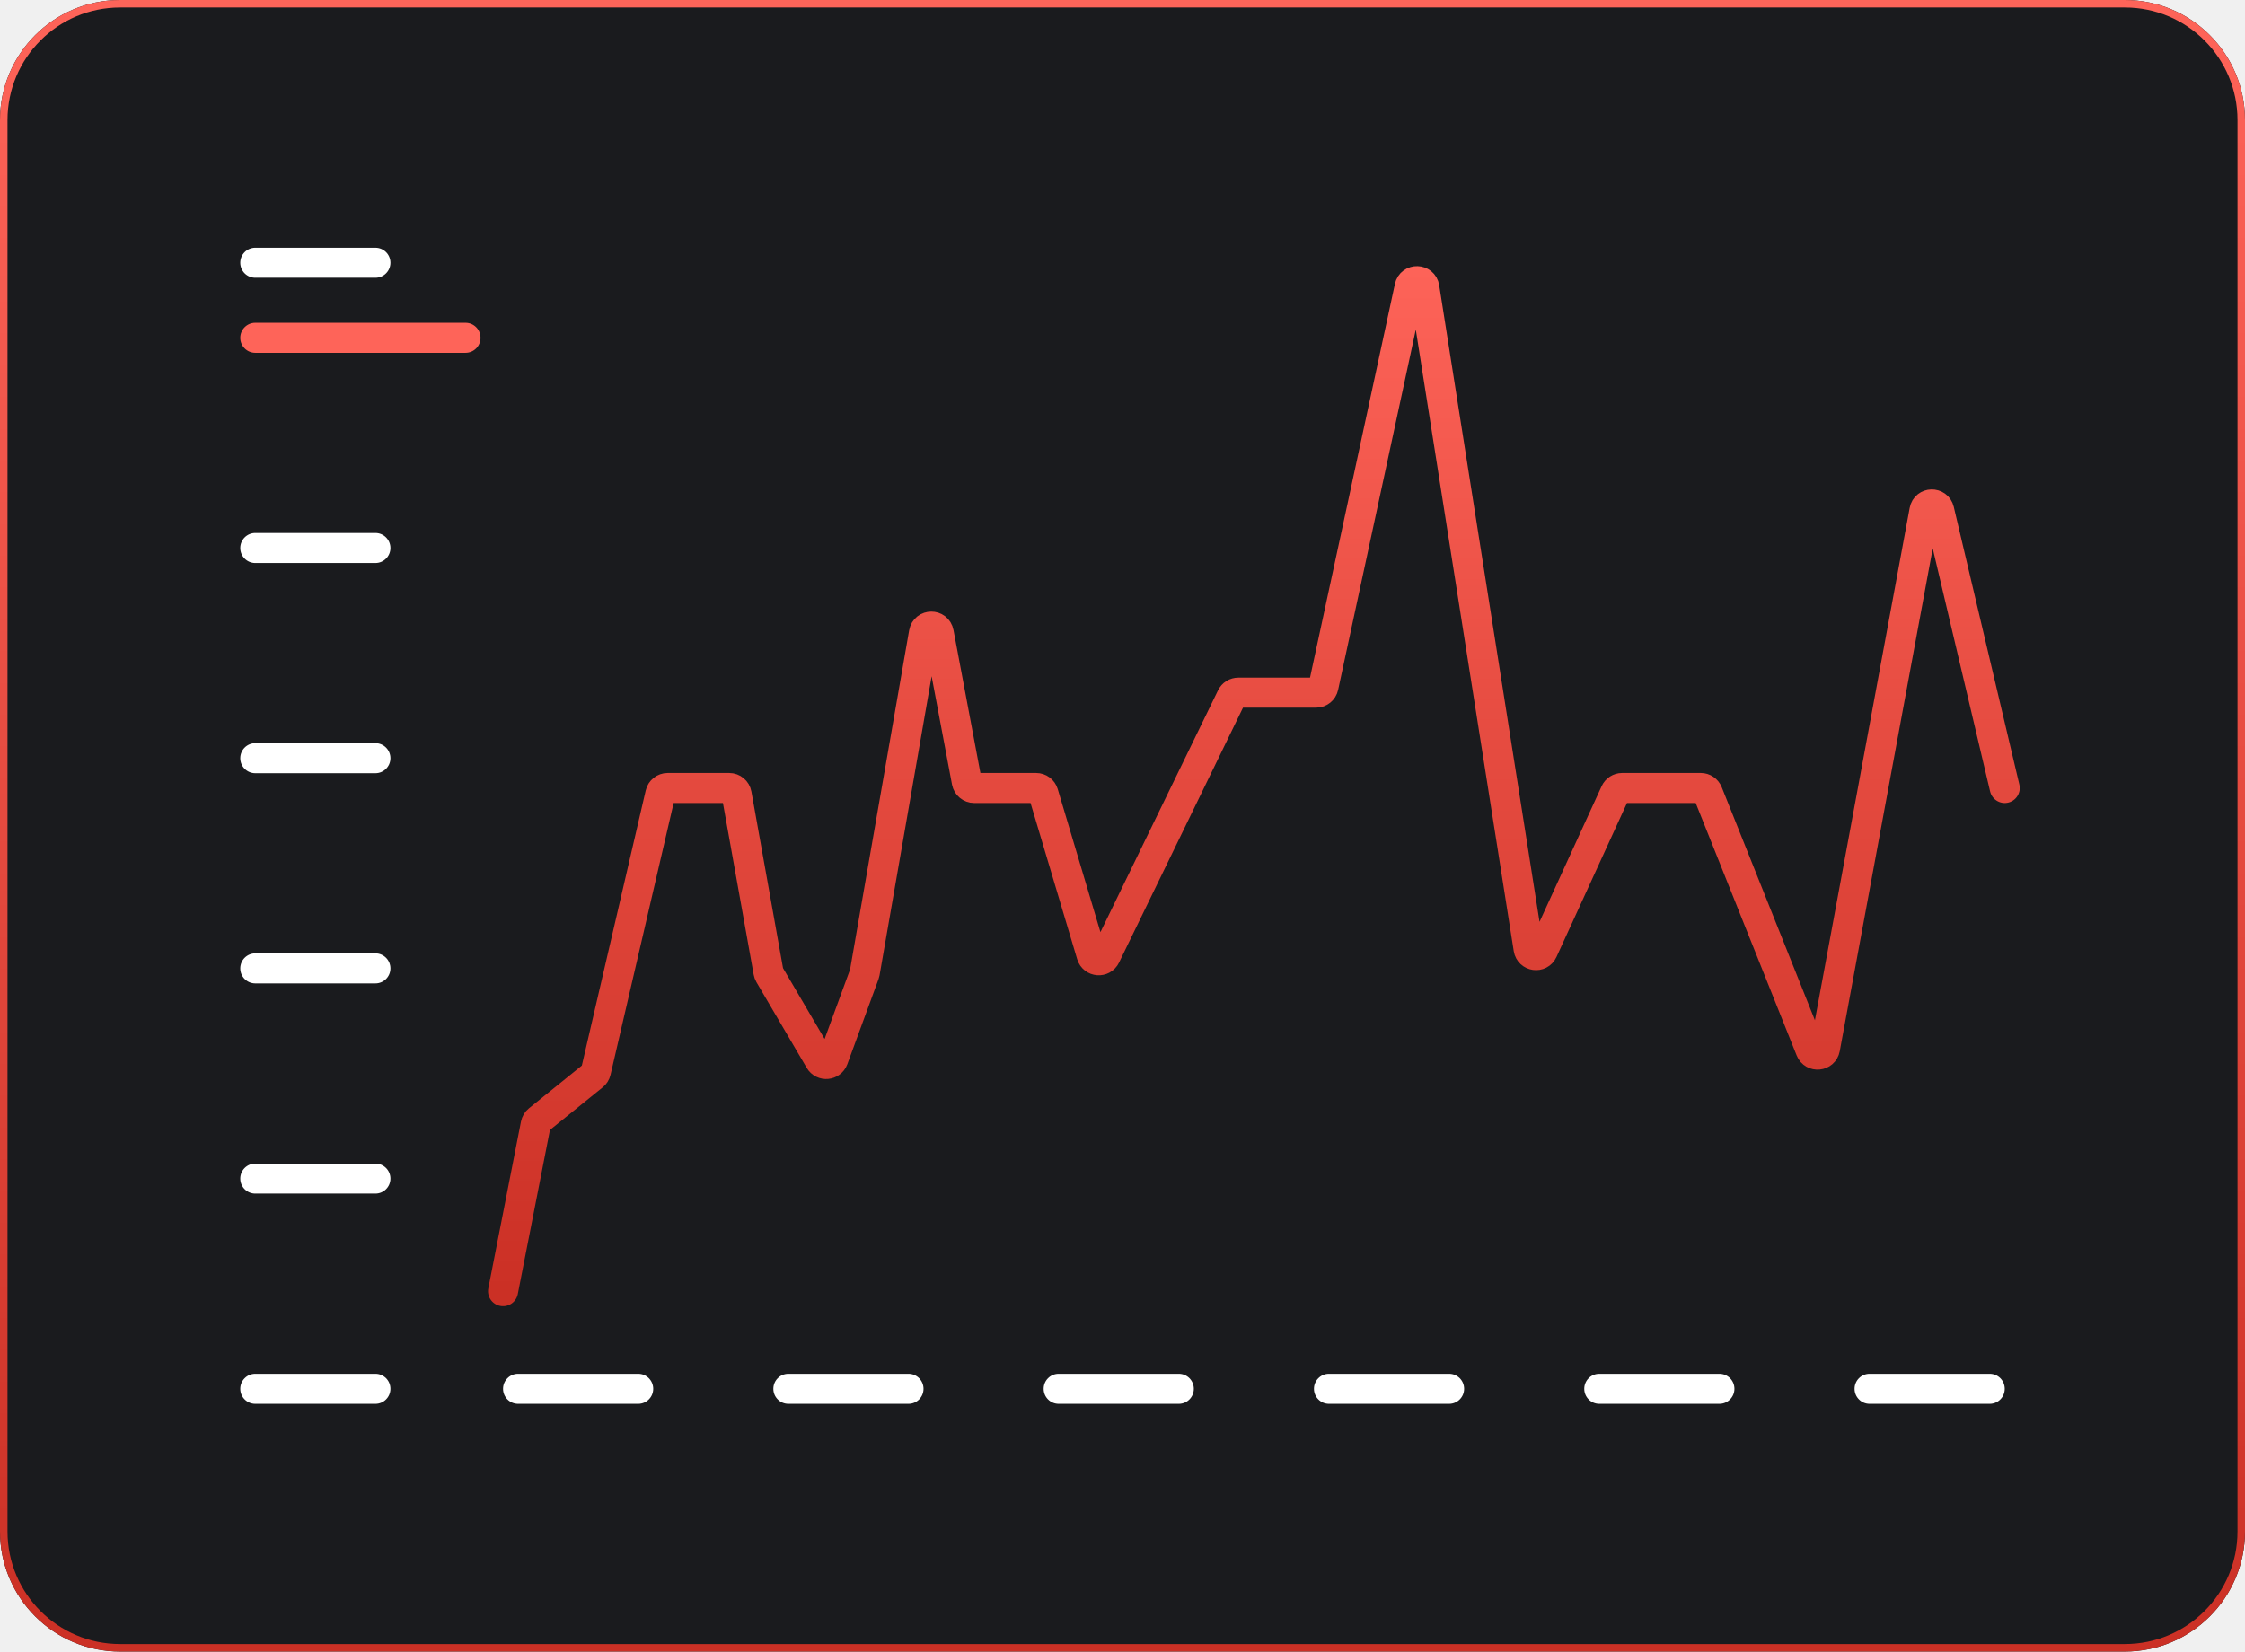
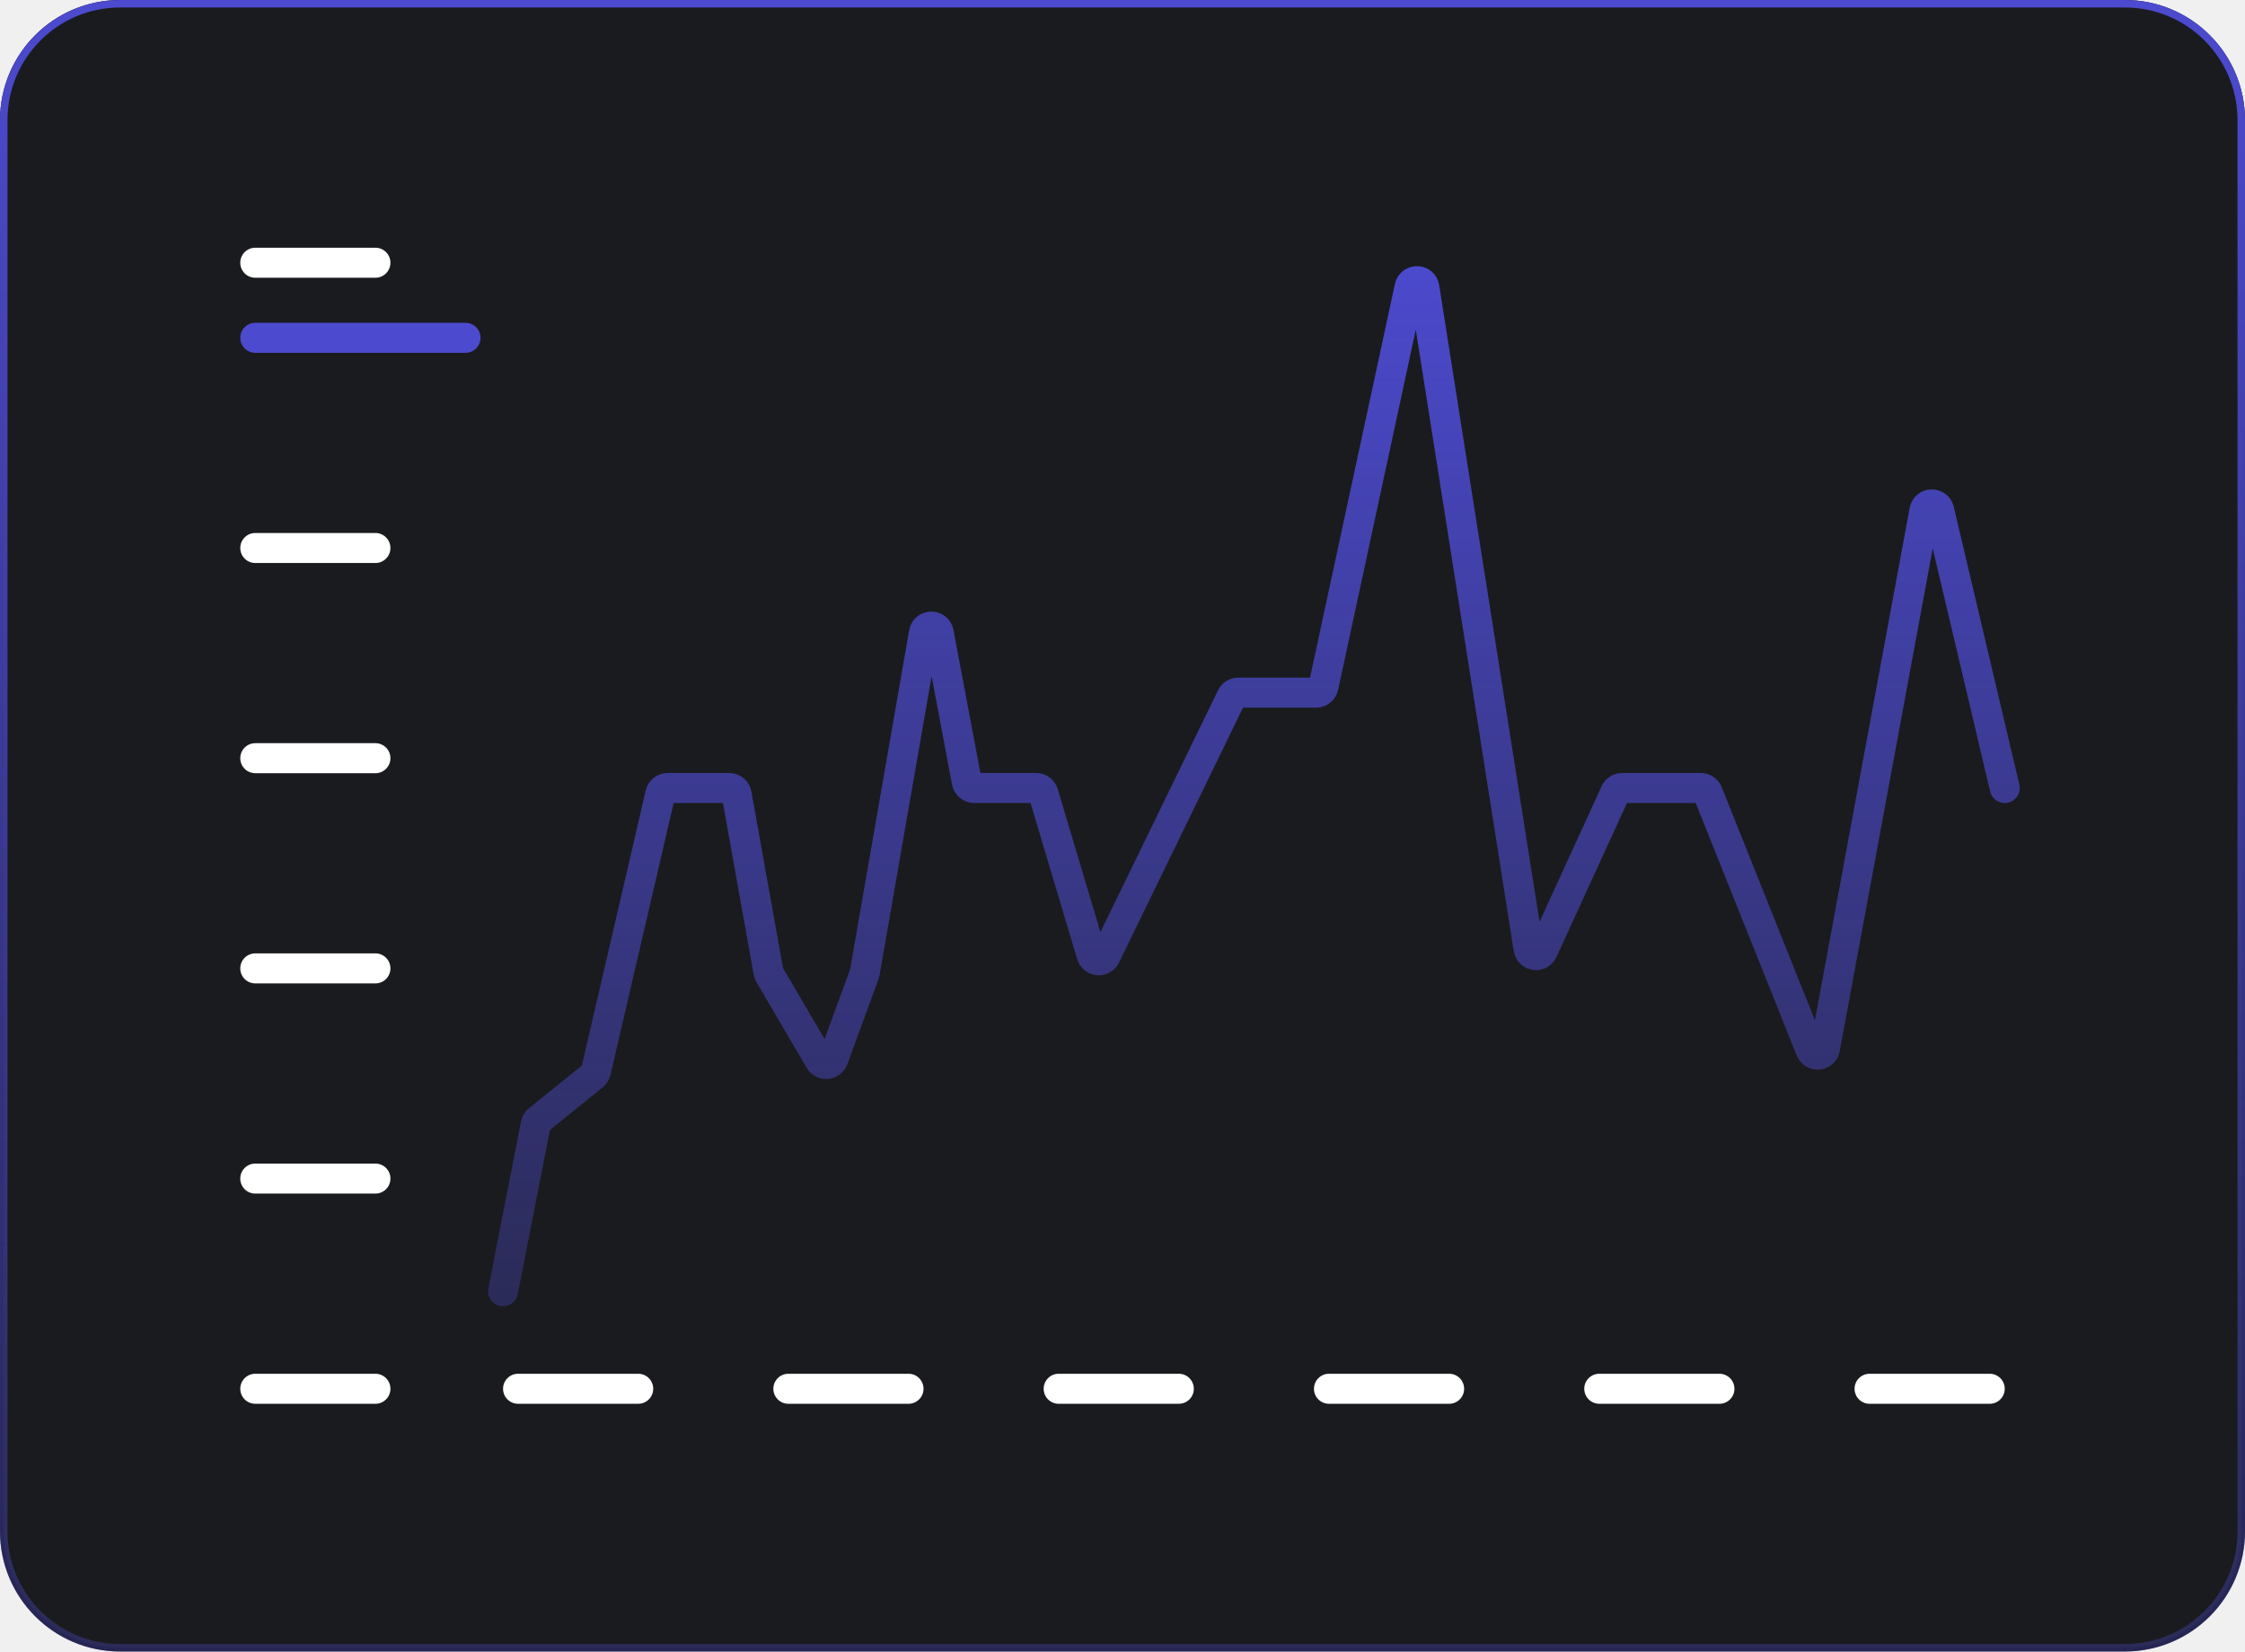
<svg xmlns="http://www.w3.org/2000/svg" width="299" height="220" viewBox="0 0 299 220" fill="none">
  <rect width="299" height="220" rx="16" fill="#111215" />
  <rect x="0.5" y="0.5" width="298" height="219" rx="15.5" fill="#1A1B1E" stroke="url(#paint0_linear)" />
  <rect x="32" y="33" width="20" height="4" rx="2" fill="white" />
-   <rect x="32" y="43" width="32" height="4" rx="2" fill="#FE6459" />
+   <rect x="32" y="43" width="32" height="4" rx="2" fill="#4c4acf" />
  <rect x="32" y="71" width="20" height="4" rx="2" fill="white" />
  <rect x="32" y="99" width="20" height="4" rx="2" fill="white" />
  <rect x="32" y="127" width="20" height="4" rx="2" fill="white" />
  <rect x="32" y="155" width="20" height="4" rx="2" fill="white" />
  <rect x="32" y="183" width="20" height="4" rx="2" fill="white" />
  <rect x="247" y="183" width="20" height="4" rx="2" fill="white" />
  <rect x="211" y="183" width="20" height="4" rx="2" fill="white" />
  <rect x="175" y="183" width="20" height="4" rx="2" fill="white" />
  <rect x="139" y="183" width="20" height="4" rx="2" fill="white" />
  <rect x="103" y="183" width="20" height="4" rx="2" fill="white" />
  <rect x="67" y="183" width="20" height="4" rx="2" fill="white" />
  <path d="M267 104.97L258.264 67.967C258.016 66.914 256.504 66.951 256.308 68.015L243.058 139.672C242.876 140.657 241.519 140.792 241.147 139.861L227.448 105.598C227.296 105.219 226.928 104.97 226.519 104.97H216.045C215.654 104.97 215.299 105.198 215.136 105.553L205.481 126.648C205.069 127.549 203.738 127.366 203.584 126.388L189.702 38.299C189.53 37.204 187.97 37.161 187.737 38.244L176.261 91.48C176.162 91.94 175.755 92.269 175.284 92.269H164.923C164.54 92.269 164.191 92.487 164.024 92.832L147.238 127.355C146.84 128.175 145.642 128.078 145.381 127.204L138.958 105.684C138.831 105.26 138.441 104.97 137.999 104.97H129.746C129.265 104.97 128.852 104.627 128.763 104.155L125.024 84.288C124.818 83.193 123.247 83.204 123.056 84.301L115.173 129.577C115.162 129.635 115.147 129.693 115.126 129.749L110.973 141.081C110.682 141.875 109.599 141.972 109.171 141.243L102.471 129.819C102.411 129.717 102.37 129.605 102.349 129.489L98.106 105.793C98.02 105.317 97.606 104.97 97.121 104.97H88.925C88.46 104.97 88.056 105.29 87.951 105.743L79.363 142.736C79.312 142.953 79.191 143.147 79.017 143.287L71.706 149.193C71.523 149.34 71.398 149.548 71.353 149.778L67 172" stroke="url(#paint1_linear)" stroke-width="4" stroke-linecap="round" />
  <defs>
    <linearGradient id="paint0_linear" x1="149.5" y1="0" x2="149.5" y2="220" gradientUnits="userSpaceOnUse">
-       <stop stop-color="#FE6459" />
-       <stop offset="1" stop-color="#CB3025" />
+       <stop stop-color="#4c4acf" />
+       <stop offset="1" stop-color="#4d4bcc56" />
    </linearGradient>
    <linearGradient id="paint1_linear" x1="167" y1="33" x2="167" y2="172" gradientUnits="userSpaceOnUse">
-       <stop stop-color="#FE6459" />
-       <stop offset="1" stop-color="#CB3025" />
+       <stop stop-color="#4c4acf" />
+       <stop offset="1" stop-color="#4d4bcc56" />
    </linearGradient>
  </defs>
</svg>
